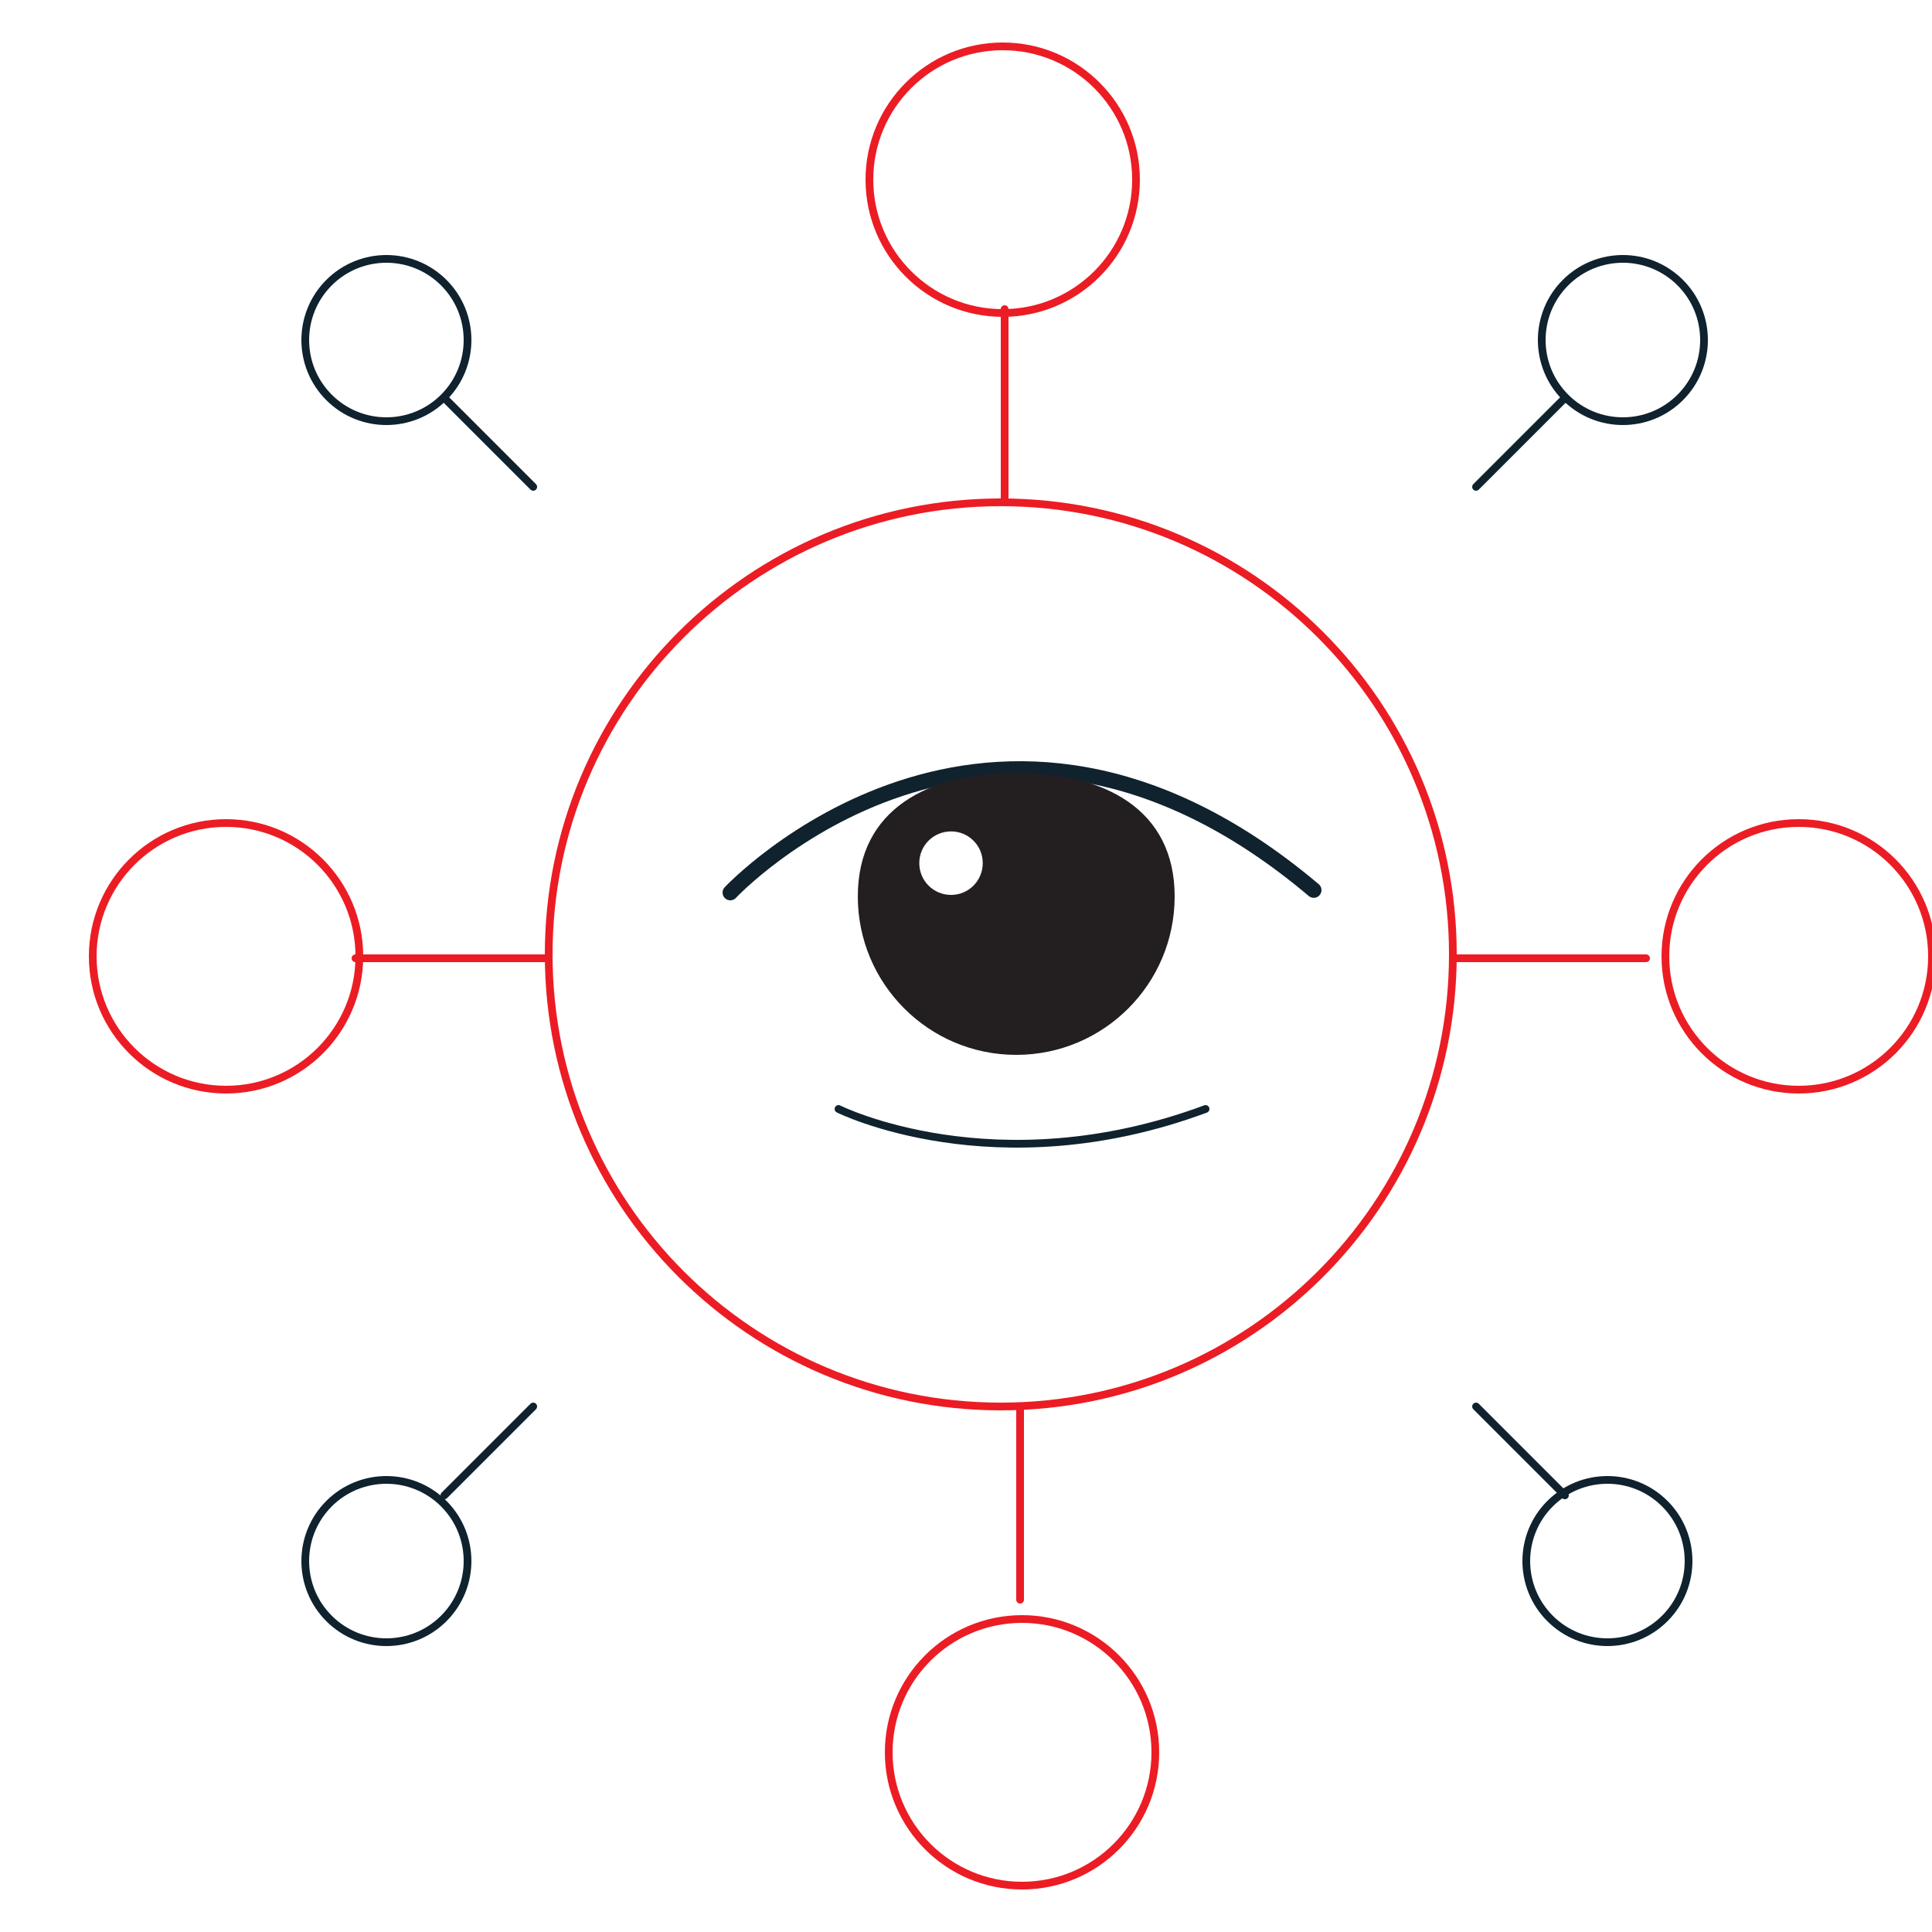
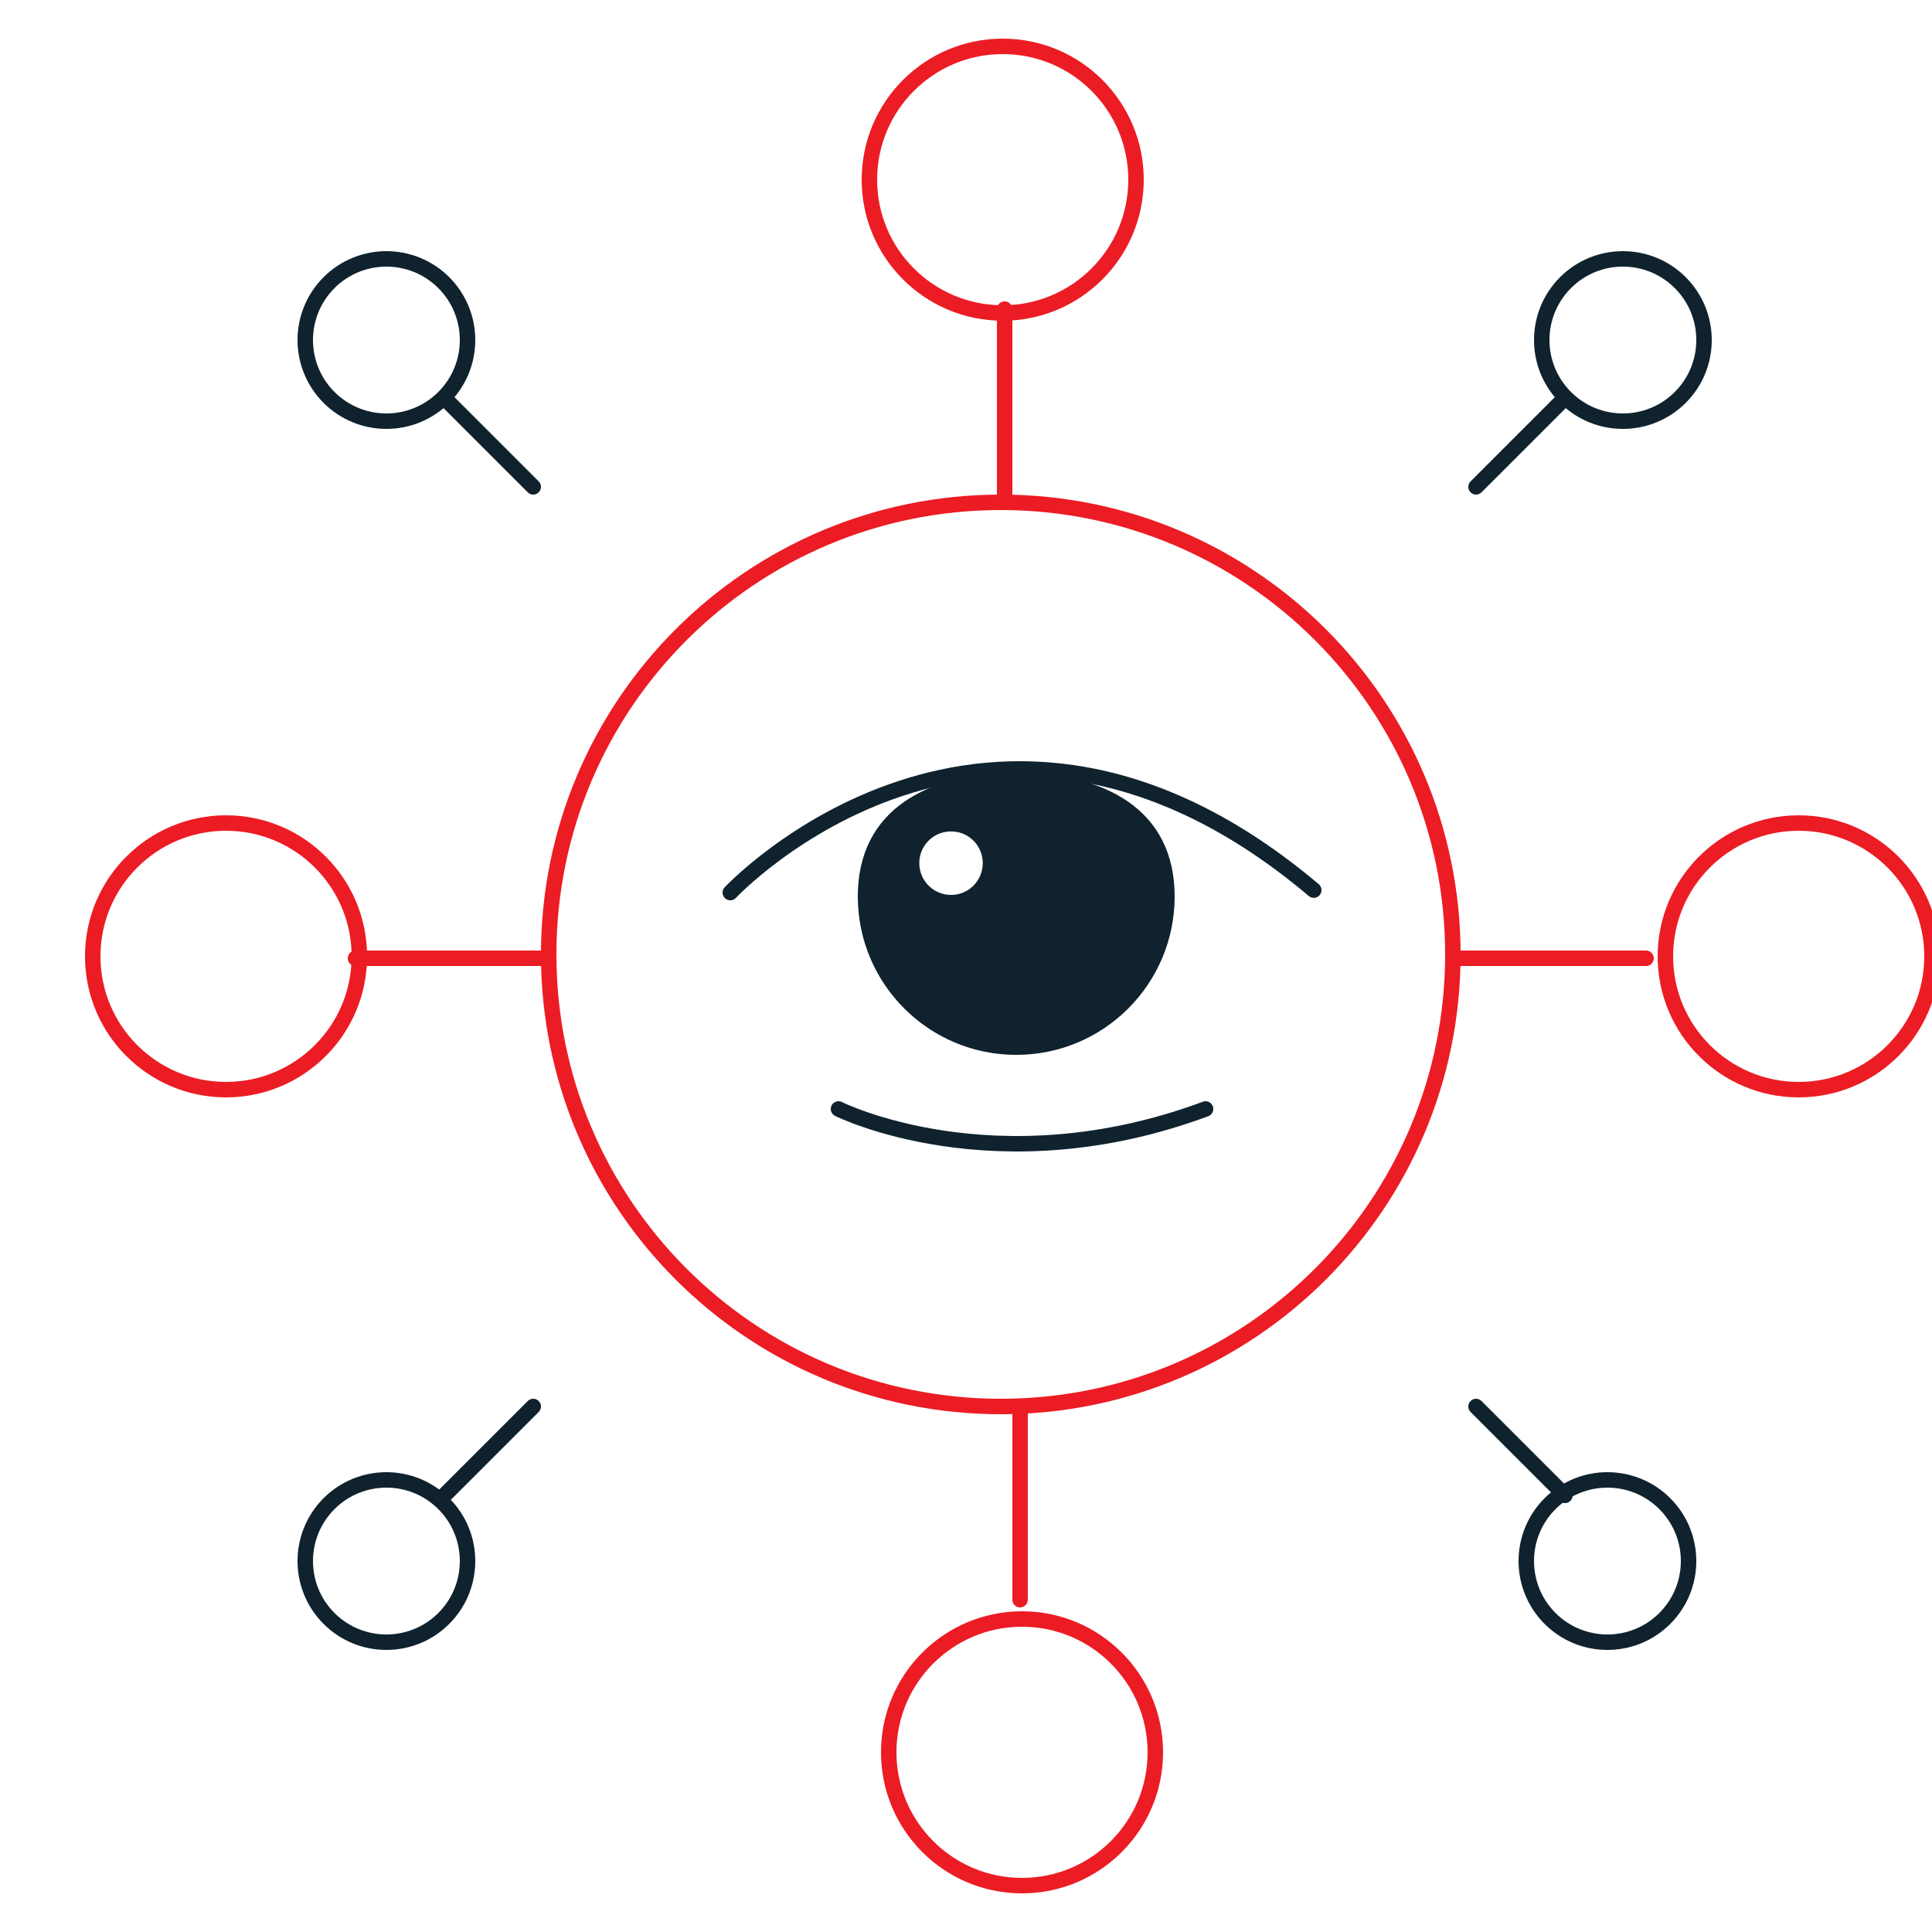
- <svg xmlns="http://www.w3.org/2000/svg" height="500" viewBox="0 0 500 500" width="500">
-   <g fill="none" fill-rule="evenodd" transform="translate(24 12)">
-     <g stroke-linecap="round" stroke-linejoin="round">
-       <path d="m352 235c0 64.62-52.383 117-117.002 117-64.615 0-116.998-52.38-116.998-117s52.383-117 116.998-117c64.619 0 117.002 52.38 117.002 117z" stroke="#ec1c24" stroke-width="2" />
-       <path d="m236 118v-50" stroke="#ec1c24" stroke-width="2" />
-       <path d="m270 34.5c0 19.053-15.447 34.5-34.5 34.5s-34.5-15.447-34.5-34.5 15.447-34.5 34.5-34.5 34.5 15.447 34.5 34.5z" stroke="#ec1c24" stroke-width="2" />
-       <path d="m352 236h50" stroke="#ec1c24" stroke-width="2" />
-       <path d="m441.5 270c-19.053 0-34.5-15.446-34.5-34.502 0-19.052 15.447-34.498 34.5-34.498s34.5 15.446 34.5 34.498c0 19.055-15.447 34.502-34.5 34.502z" stroke="#ec1c24" stroke-width="2" />
-       <path d="m240 352v50" stroke="#ec1c24" stroke-width="2" />
-       <path d="m206 441.5c0-19.053 15.446-34.5 34.498-34.5 19.055 0 34.502 15.447 34.502 34.5s-15.446 34.5-34.502 34.5c-19.052 0-34.498-15.447-34.498-34.5z" stroke="#ec1c24" stroke-width="2" />
-       <path d="m118 236h-50" stroke="#ec1c24" stroke-width="2" />
-       <path d="m34.498 201c19.055 0 34.502 15.446 34.502 34.498 0 19.055-15.446 34.502-34.502 34.502-19.052 0-34.498-15.446-34.498-34.502 0-19.052 15.446-34.498 34.498-34.498z" stroke="#ec1c24" stroke-width="2" />
-       <path d="m114 114-23-23" stroke="#0f222e" stroke-width="2" />
-       <path d="m90.851 61.151c8.198 8.201 8.198 21.497 0 29.698-8.202 8.201-21.502 8.201-29.7 0-8.202-8.201-8.202-21.497 0-29.698 8.198-8.201 21.498-8.201 29.7 0z" stroke="#0f222e" stroke-width="2" />
-       <path d="m358 114 23-23" stroke="#0f222e" stroke-width="2" />
-       <path d="m410.851 90.851c-8.202 8.198-21.502 8.198-29.7 0-8.202-8.202-8.202-21.502 0-29.7 8.198-8.202 21.498-8.202 29.7 0 8.198 8.198 8.198 21.498 0 29.7z" stroke="#0f222e" stroke-width="2" />
-       <path d="m358 352 23 23" stroke="#0f222e" stroke-width="2" />
-       <path d="m377.151 406.851c-8.201-8.202-8.201-21.502 0-29.7 8.201-8.202 21.497-8.202 29.698 0 8.201 8.198 8.201 21.498 0 29.7-8.201 8.198-21.497 8.198-29.698 0z" stroke="#0f222e" stroke-width="2" />
-       <path d="m114 352-23 23" stroke="#0f222e" stroke-width="2" />
-       <path d="m61.149 377.149c8.202-8.198 21.502-8.198 29.7 0 8.202 8.202 8.202 21.502 0 29.7-8.198 8.202-21.498 8.202-29.7 0-8.198-8.198-8.198-21.498 0-29.7z" stroke="#0f222e" stroke-width="2" />
-       <path d="m165 219s66.959-71.57 151-.642" stroke="#0f222e" stroke-width="4" />
-       <path d="m193 275s40.515 20.25 95 0" stroke="#0f222e" stroke-width="2" />
-     </g>
-     <path d="m222.14 219.604c-4.568 0-8.229-3.668-8.229-8.239 0-4.535 3.661-8.196 8.229-8.196 4.531 0 8.196 3.661 8.196 8.196 0 4.571-3.665 8.239-8.196 8.239m16.857-31.604c-22.621 0-40.996 9.324-40.996 31.999 0 22.643 18.376 41.001 40.996 41.001 22.657 0 41.004-18.358 41.004-41.001 0-22.675-18.347-31.999-41.004-31.999" fill="#231f20" />
+ <svg xmlns="http://www.w3.org/2000/svg" width="500px" height="500px" viewBox="0 0 500 500" version="1.1">
+   <g id="visibility" stroke="none" stroke-width="1" fill="none" fill-rule="evenodd">
+     <path d="M376,247 C376,311.62 323.617,364 258.998,364 C194.383,364 142,311.62 142,247 C142,182.38 194.383,130 258.998,130 C323.617,130 376,182.38 376,247 Z" id="Stroke-1" stroke="#EC1C24" stroke-width="4" stroke-linecap="round" stroke-linejoin="round" />
+     <path d="M260,130 L260,80" id="Stroke-3" stroke="#EC1C24" stroke-width="4" stroke-linecap="round" stroke-linejoin="round" />
+     <path d="M294,46.5 C294,65.553 278.553,81 259.5,81 C240.447,81 225,65.553 225,46.5 C225,27.447 240.447,12 259.5,12 C278.553,12 294,27.447 294,46.5 Z" id="Stroke-5" stroke="#EC1C24" stroke-width="4" stroke-linecap="round" stroke-linejoin="round" />
+     <path d="M376,248 L426,248" id="Stroke-7" stroke="#EC1C24" stroke-width="4" stroke-linecap="round" stroke-linejoin="round" />
+     <path d="M465.5,282 C446.447,282 431,266.554 431,247.498 C431,228.446 446.447,213 465.5,213 C484.553,213 500,228.446 500,247.498 C500,266.554 484.553,282 465.5,282 Z" id="Stroke-9" stroke="#EC1C24" stroke-width="4" stroke-linecap="round" stroke-linejoin="round" />
+     <path d="M264,364 L264,414" id="Stroke-11" stroke="#EC1C24" stroke-width="4" stroke-linecap="round" stroke-linejoin="round" />
+     <path d="M230,453.5 C230,434.447 245.446,419 264.498,419 C283.554,419 299,434.447 299,453.5 C299,472.553 283.554,488 264.498,488 C245.446,488 230,472.553 230,453.5 Z" id="Stroke-13" stroke="#EC1C24" stroke-width="4" stroke-linecap="round" stroke-linejoin="round" />
+     <path d="M142,248 L92,248" id="Stroke-15" stroke="#EC1C24" stroke-width="4" stroke-linecap="round" stroke-linejoin="round" />
+     <path d="M58.498,213 C77.554,213 93,228.446 93,247.498 C93,266.554 77.554,282 58.498,282 C39.446,282 24,266.554 24,247.498 C24,228.446 39.446,213 58.498,213 Z" id="Stroke-17" stroke="#EC1C24" stroke-width="4" stroke-linecap="round" stroke-linejoin="round" />
+     <path d="M138,126 L115,103" id="Stroke-19" stroke="#0F222E" stroke-width="4" stroke-linecap="round" stroke-linejoin="round" />
+     <path d="M114.851,73.151 C123.05,81.352 123.05,94.648 114.851,102.849 C106.65,111.05 93.35,111.05 85.151,102.849 C76.95,94.648 76.95,81.352 85.151,73.151 C93.35,64.95 106.65,64.95 114.851,73.151 Z" id="Stroke-21" stroke="#0F222E" stroke-width="4" stroke-linecap="round" stroke-linejoin="round" />
+     <path d="M382,126 L405,103" id="Stroke-23" stroke="#0F222E" stroke-width="4" stroke-linecap="round" stroke-linejoin="round" />
+     <path d="M434.851,102.851 C426.65,111.05 413.35,111.05 405.151,102.851 C396.95,94.65 396.95,81.35 405.151,73.151 C413.35,64.95 426.65,64.95 434.851,73.151 C443.05,81.35 443.05,94.65 434.851,102.851 Z" id="Stroke-25" stroke="#0F222E" stroke-width="4" stroke-linecap="round" stroke-linejoin="round" />
+     <path d="M382,364 L405,387" id="Stroke-27" stroke="#0F222E" stroke-width="4" stroke-linecap="round" stroke-linejoin="round" />
+     <path d="M401.151,418.851 C392.95,410.65 392.95,397.35 401.151,389.151 C409.352,380.95 422.648,380.95 430.849,389.151 C439.05,397.35 439.05,410.65 430.849,418.851 C422.648,427.05 409.352,427.05 401.151,418.851 Z" id="Stroke-29" stroke="#0F222E" stroke-width="4" stroke-linecap="round" stroke-linejoin="round" />
+     <path d="M138,364 L115,387" id="Stroke-31" stroke="#0F222E" stroke-width="4" stroke-linecap="round" stroke-linejoin="round" />
+     <path d="M85.149,389.149 C93.35,380.95 106.65,380.95 114.849,389.149 C123.05,397.35 123.05,410.65 114.849,418.849 C106.65,427.05 93.35,427.05 85.149,418.849 C76.95,410.65 76.95,397.35 85.149,389.149 Z" id="Stroke-33" stroke="#0F222E" stroke-width="4" stroke-linecap="round" stroke-linejoin="round" />
+     <path d="M189,231 C189,231 255.959,159.43 340,230.357" id="Stroke-35" stroke="#0F222E" stroke-width="4" stroke-linecap="round" stroke-linejoin="round" />
+     <path d="M217,287 C217,287 257.515,307.25 312,287" id="Stroke-37" stroke="#0F222E" stroke-width="4" stroke-linecap="round" stroke-linejoin="round" />
+     <path d="M246.14,231.604 C241.572,231.604 237.911,227.936 237.911,223.365 C237.911,218.83 241.572,215.169 246.14,215.169 C250.671,215.169 254.336,218.83 254.336,223.365 C254.336,227.936 250.671,231.604 246.14,231.604 M262.996,200 C240.376,200 222,209.324 222,231.999 C222,254.642 240.376,273 262.996,273 C285.653,273 304,254.642 304,231.999 C304,209.324 285.653,200 262.996,200" id="Fill-39" fill="#0F222E" />
  </g>
</svg>
